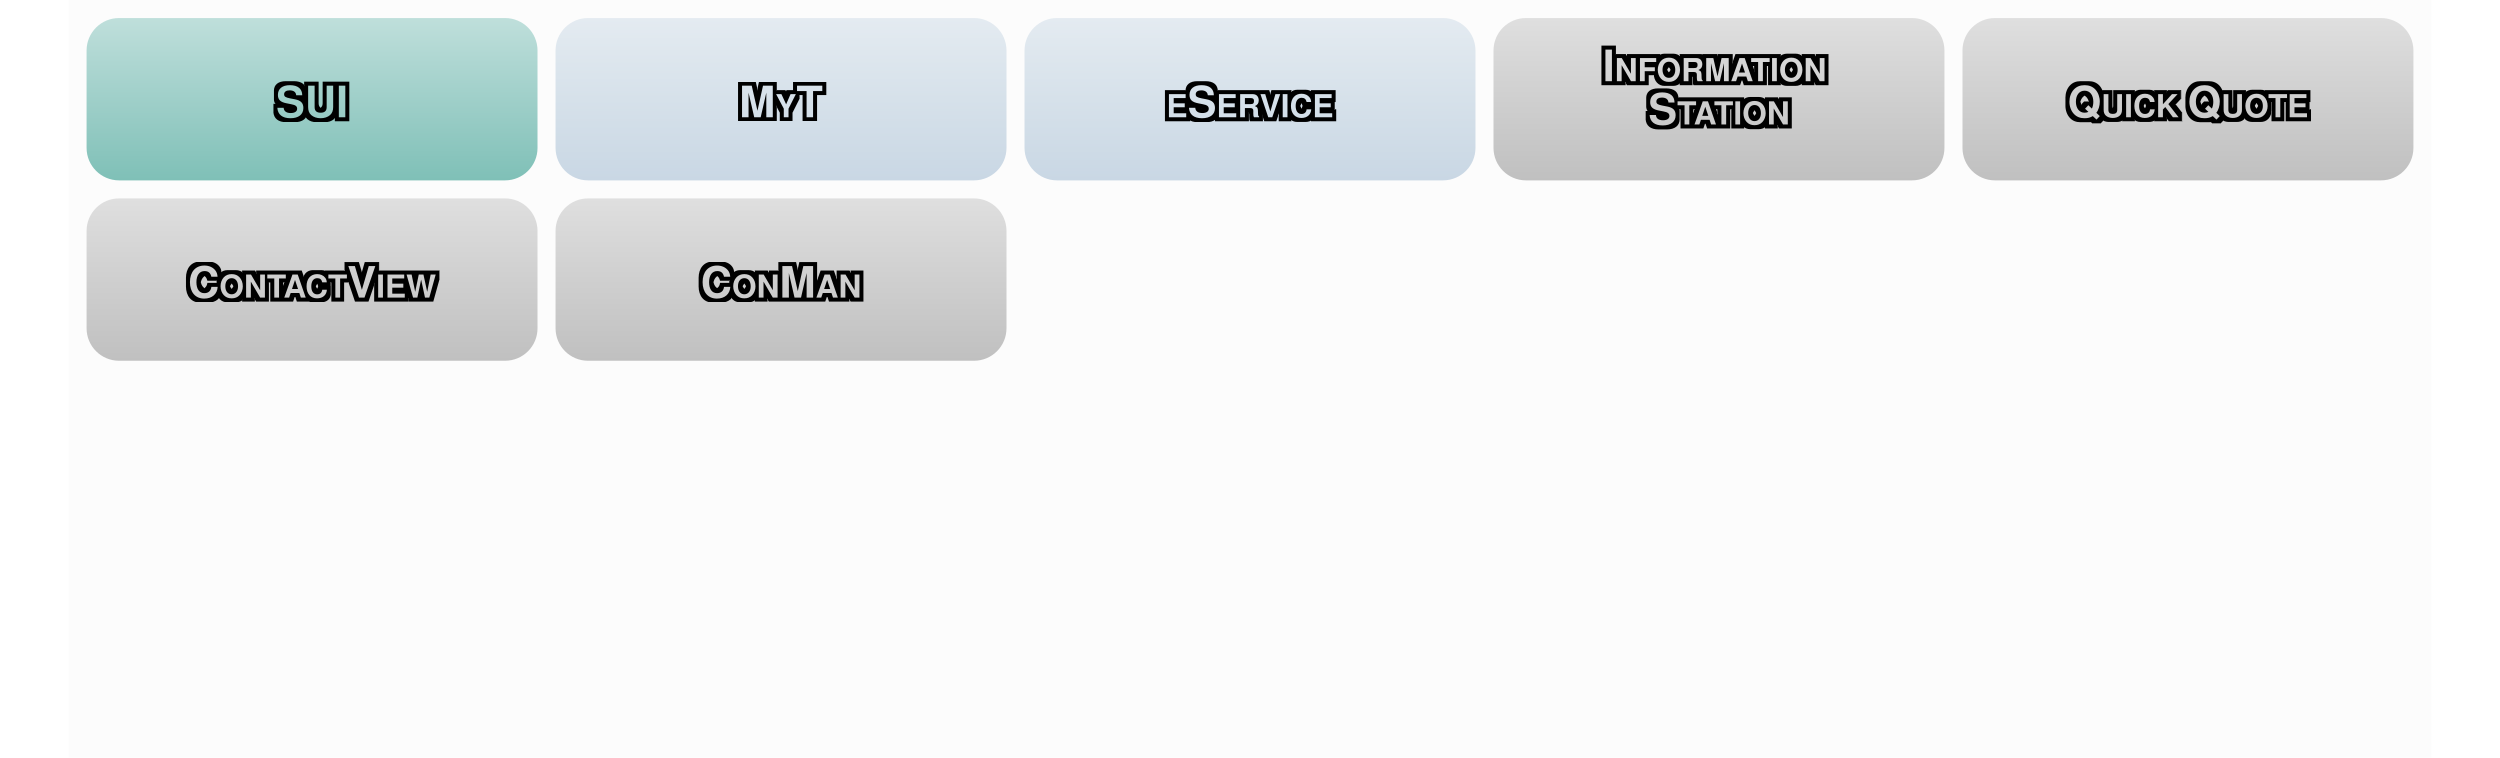
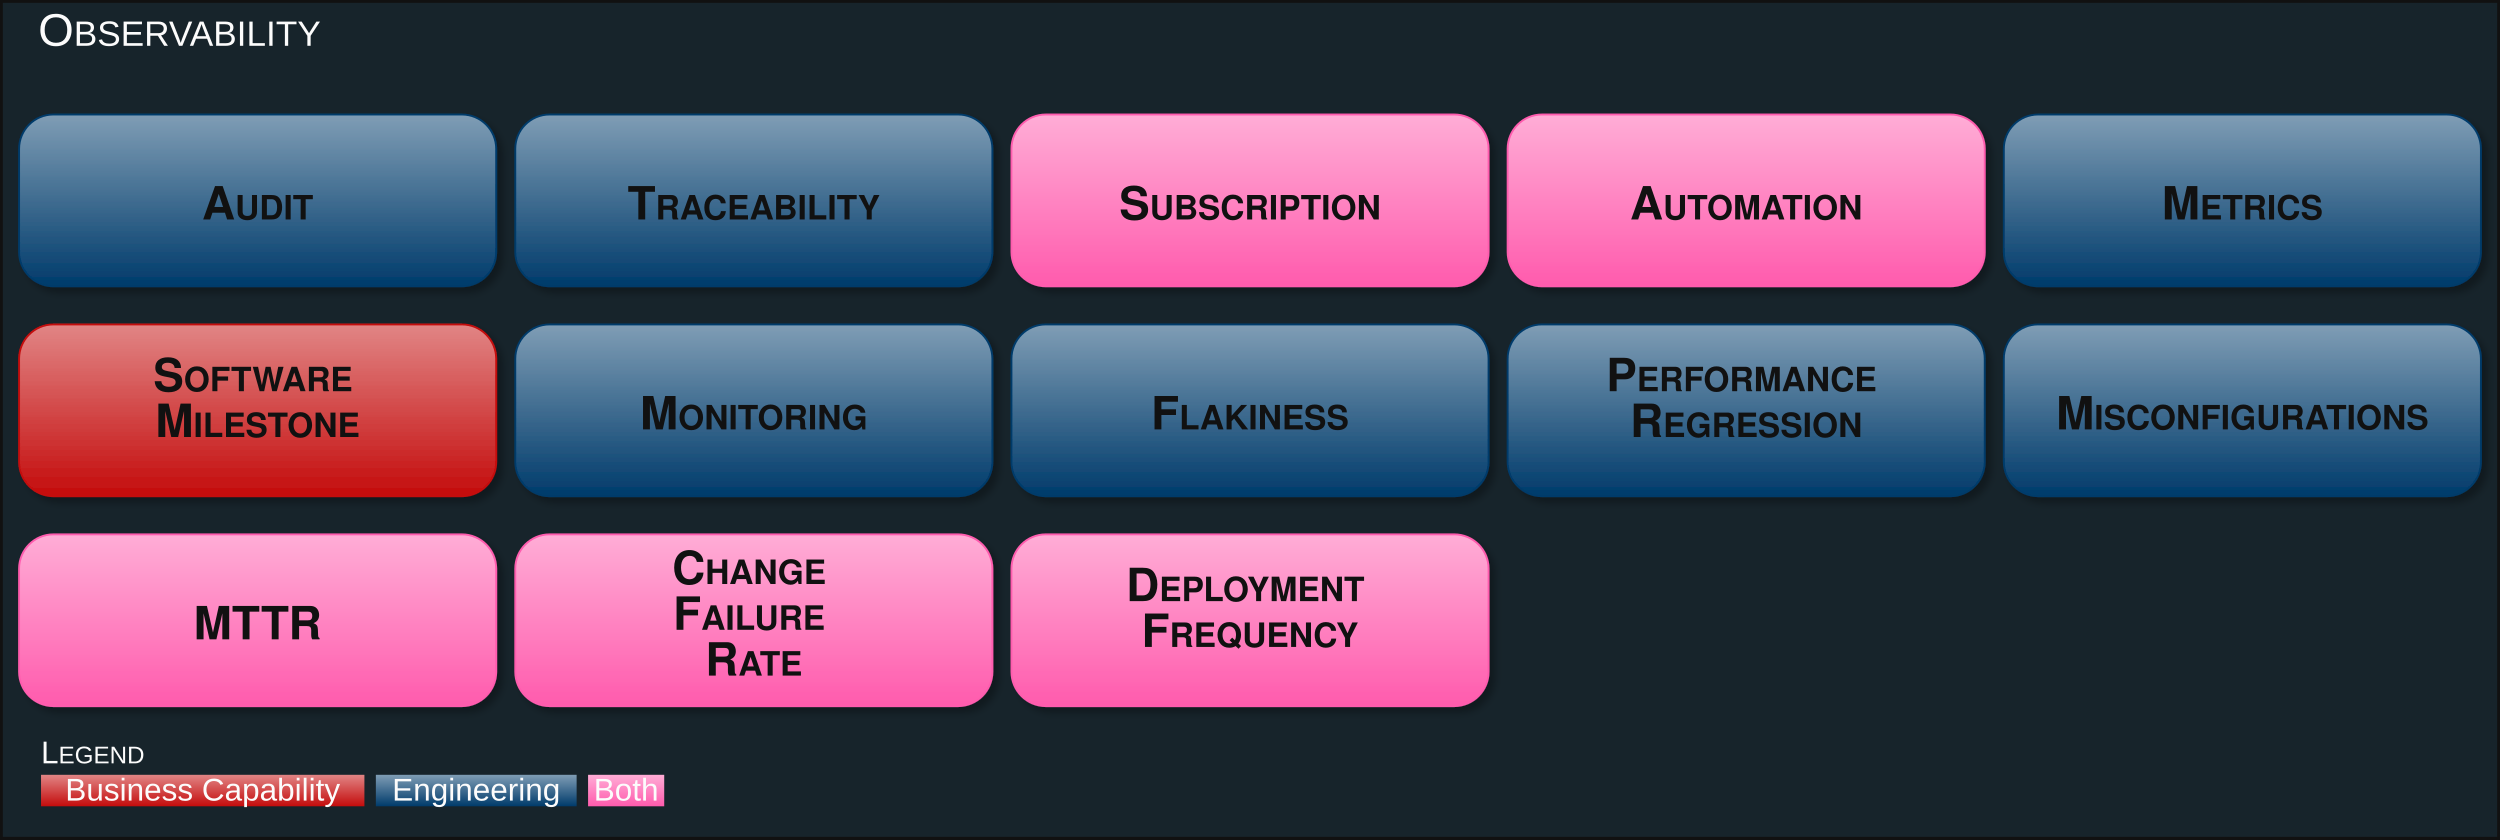
- <svg xmlns="http://www.w3.org/2000/svg" width="1320" height="400" viewBox="0 0 1310 420" id="diag">
+ <svg xmlns="http://www.w3.org/2000/svg" width="1310.0" height="440.0" viewBox="0 0 1310.0 440.0" id="diag_37cc8d01-f063-4623-ac65-058f365caa15">
  <defs>
+     <linearGradient id="grad_Business_Capability_37cc8d01-f063-4623-ac65-058f365caa15" x2="0%" y2="100%">
+       <stop class="stop1" offset="0%" stop-color="#e18585" />
+       <stop class="stop2" offset="100%" stop-color="hsl(0.0,88.5%,40.8%)" />
+     </linearGradient>
+     <linearGradient id="grad_Engineering_37cc8d01-f063-4623-ac65-058f365caa15" x2="0%" y2="100%">
+       <stop class="stop1" offset="0%" stop-color="#7f9db5" />
+       <stop class="stop2" offset="100%" stop-color="hsl(207.0,100.0%,21.0%)" />
+     </linearGradient>
+     <linearGradient id="grad_Both_37cc8d01-f063-4623-ac65-058f365caa15" x2="0%" y2="100%">
+       <stop class="stop1" offset="0%" stop-color="#ffadd6" />
+       <stop class="stop2" offset="100%" stop-color="hsl(330.0,100.0%,67.8%)" />
+     </linearGradient>
    <filter id="filter">
      <feMorphology in="SourceAlpha" operator="dilate" radius="2" result="OUTLINE" />
      <feComposite operator="out" in="OUTLINE" in2="SourceAlpha" />
    </filter>
    <filter id="poly" x="0" y="0" width="200%" height="200%">
      <feOffset result="offOut" in="SourceGraphic" dx="10" dy="15" />
      <feGaussianBlur result="blurOut" in="offOut" stdDeviation="5" />
      <feBlend in="SourceGraphic" in2="blurOut" mode="normal" />
    </filter>
    <filter id="shadow2">
      <feDropShadow dx="-0.8" dy="-0.8" stdDeviation="0" flood-color="pink" flood-opacity="0.5" />
    </filter>
    <style>
-             .shadowed {
-                 -webkit-filter: drop-shadow(3px 3px 2px rgba(0, 0, 0, .3));
-                 filter: drop-shadow(3px 3px 2px rgba(0, 0, 0, .3));
+             #diag_37cc8d01-f063-4623-ac65-058f365caa15 .shadowed {
+             -webkit-filter: drop-shadow( 3px 3px 2px rgba(0, 0, 0, .3));
+             filter: drop-shadow( 3px 3px 2px rgba(0, 0, 0, .3));
            }
+             #diag_37cc8d01-f063-4623-ac65-058f365caa15  .filtered {
+             filter: url(#filter);
+             fill: black;
+             font-family: 'Ultra', serif;
+             font-size: 100px;

-             .filtered {
-                 filter: url(#filter);
-                 fill: black;
-                 font-family: 'Ultra', serif;
-                 font-size: 100px;
+             }
+             #diag_37cc8d01-f063-4623-ac65-058f365caa15  .filtered-small {
+             filter: url(#filter);
+             fill: black;
+             font-family: 'Ultra', serif;
+             font-size: 14px;

            }

-             .filtered-small {
-                 filter: url(#filter);
-                 fill: black;
-                 font-family: 'Ultra', serif;
-                 font-size: 14px;
+             .glass:after,.glass:before{content:"";display:block;position:absolute}.glass{overflow:hidden;color:#fff;text-shadow:0
+             1px 2px rgba(0,0,0,.7);background-image:radial-gradient(circle at
+             center,rgba(0,167,225,.25),rgba(0,110,149,.5));box-shadow:0 5px 10px rgba(0,0,0,.75),inset 0 0 0 2px
+             rgba(0,0,0,.3),inset 0 -6px 6px -3px
+             rgba(0,129,174,.2);position:relative}.glass:after{background:rgba(0,167,225,.2);z-index:0;height:100%;width:100%;top:0;left:0;backdrop-filter:blur(3px)
+             saturate(400%);-webkit-backdrop-filter:blur(3px) saturate(400%)}.glass:before{width:calc(100% -
+             4px);height:35px;background-image:linear-gradient(rgba(255,255,255,.7),rgba(255,255,255,0));top:2px;left:2px;border-radius:30px
+             30px 200px 200px;opacity:.7}.glass:hover{text-shadow:0 1px 2px
+             rgba(0,0,0,.9)}.glass:hover:before{opacity:1}.glass:active{text-shadow:0 0 2px rgba(0,0,0,.9);box-shadow:0
+             3px 8px rgba(0,0,0,.75),inset 0 0 0 2px rgba(0,0,0,.3),inset 0 -6px 6px -3px
+             rgba(0,129,174,.2)}.glass:active:before{height:25px}

-             }
- 
-             .glass:after, .glass:before {
-                 content: "";
-                 display: block;
-                 position: absolute
-             }
- 
-             .glass {
-                 overflow: hidden;
-                 color: #fff;
-                 text-shadow: 0 1px 2px rgba(0, 0, 0, .7);
-                 background-image: radial-gradient(circle at center, rgba(0, 167, 225, .25), rgba(0, 110, 149, .5));
-                 box-shadow: 0 5px 10px rgba(0, 0, 0, .75), inset 0 0 0 2px rgba(0, 0, 0, .3), inset 0 -6px 6px -3px rgba(0, 129, 174, .2);
-                 position: relative
-             }
- 
-             .glass:after {
-                 background: rgba(0, 167, 225, .2);
-                 z-index: 0;
-                 height: 100%;
-                 width: 100%;
-                 top: 0;
-                 left: 0;
-                 backdrop-filter: blur(3px) saturate(400%);
-                 -webkit-backdrop-filter: blur(3px) saturate(400%)
-             }
- 
-             .glass:before {
-                 width: calc(100% -
-                 4px);
-                 height: 35px;
-                 background-image: linear-gradient(rgba(255, 255, 255, .7), rgba(255, 255, 255, 0));
-                 top: 2px;
-                 left: 2px;
-                 border-radius: 30px 30px 200px 200px;
-                 opacity: .7
-             }
- 
-             .glass:hover {
-                 text-shadow: 0 1px 2px rgba(0, 0, 0, .9)
-             }
- 
-             .glass:hover:before {
-                 opacity: 1
-             }
- 
-             .glass:active {
-                 text-shadow: 0 0 2px rgba(0, 0, 0, .9);
-                 box-shadow: 0 3px 8px rgba(0, 0, 0, .75), inset 0 0 0 2px rgba(0, 0, 0, .3), inset 0 -6px 6px -3px rgba(0, 129, 174, .2)
-             }
- 
-             .glass:active:before {
-                 height: 25px
-             }
- 
-             .boxText {
-                 font-size: 24px;
-                 font-family: 'Inter var', system-ui, 'Helvetica Neue', Helvetica, Arial, sans-serif;
-                 font-variant: small-caps;
-                 font-weight: bold;
-             }
- 
-             .main_pane {
-                 fill: #fcfcfc;
-             }
- 
-             @media (prefers-color-scheme: dark) {
-                 .main_pane {
-                     fill: #06133b;
-                 }
+             #diag_37cc8d01-f063-4623-ac65-058f365caa15  .boxText {
+             font-size:24px;
+             font-family: 'Inter var', system-ui, 'Helvetica Neue', Helvetica, Arial, sans-serif;
+             font-variant: small-caps;
+             font-weight: bold;
            }
        </style>
-     <linearGradient id="grad0" x2="0%" y2="100%">
-       <stop class="stop1" offset="0%" stop-color="#bfdfdb" />
-       <stop class="stop2" offset="50%" stop-color="#9fcfc9" />
-       <stop class="stop3" offset="100%" stop-color="#7fc0b7" />
-     </linearGradient>
-     <linearGradient id="grad1" x2="0%" y2="100%">
-       <stop class="stop1" offset="0%" stop-color="#c0e6a3" />
-       <stop class="stop2" offset="50%" stop-color="#a1d975" />
-       <stop class="stop3" offset="100%" stop-color="#82CD47" />
-     </linearGradient>
-     <linearGradient id="grad2" x2="0%" y2="100%">
-       <stop class="stop1" offset="0%" stop-color="#e4ebf1" />
-       <stop class="stop2" offset="50%" stop-color="#d6e1ea" />
-       <stop class="stop3" offset="100%" stop-color="#c9d7e4" />
-     </linearGradient>
-     <linearGradient id="grad3" x2="0%" y2="100%">
-       <stop class="stop1" offset="0%" stop-color="#dfdfdf" />
-       <stop class="stop2" offset="50%" stop-color="#cfcfcf" />
-       <stop class="stop3" offset="100%" stop-color="#c0c0c0" />
-     </linearGradient>
-     <rect id="bbox" width="250" height="90" ry="18" rx="18" />
+     <polygon id="ppoint" points="0,5 1.667,2.5 0,0 5,2.5" stroke-width="7" />
+     <rect id="bbox" class="shadowed" width="250" height="90" ry="18" rx="18" />
+     <path id="hconnector" d="M260,50.0 h34" stroke-width="3" stroke-linecap="round" stroke-linejoin="round" />
+     <path id="vconnector" d="M135,100 v34" stroke-width="3" stroke-linecap="round" stroke-linejoin="round" />
  </defs>
-   <g class="oddRow">
-     <rect class="main_pane" width="100%" height="100%" />
+   <rect width="100%" height="100%" fill="#17242b" stroke="#111111" stroke-width="3" />
+   <g transform="translate(0,0)">
    <g transform="translate(0,0)">
-       <use href="#bbox" x="10" y="10" fill="url(#grad0)" />
-       <text x="135" y="65" text-anchor="middle" class="filtered glass boxText">SUI</text>
+       <text x="20" y="24" text-anchor="start" font-size="24" font-family="Arial,DejaVu Sans,sans-serif" font-variant="small-caps" fill="#fcfcfc">Observability</text>
    </g>
-     <g transform="translate(260,0)">
-       <use href="#bbox" x="10" y="10" fill="url(#grad2)" />
-       <text x="135" y="65" text-anchor="middle" class="filtered glass boxText">MyT</text>
-     </g>
-     <g transform="translate(520,0)">
-       <use href="#bbox" x="10" y="10" fill="url(#grad2)" />
-       <text x="135" y="65" text-anchor="middle" class="filtered glass boxText">
-         <tspan x="135">eService</tspan>
-       </text>
-     </g>
-     <g transform="translate(780,0)">
-       <use href="#bbox" x="10" y="10" fill="url(#grad3)" />
-       <text x="135" y="45" text-anchor="middle" class="filtered glass boxText">
-         <tspan x="135">Information</tspan>
-         <tspan x="135" dy="24">Station</tspan>
-       </text>
-     </g>
-     <g transform="translate(1040,0)">
-       <use href="#bbox" x="10" y="10" fill="url(#grad3)" />
-       <text x="135" y="65" text-anchor="middle" class="filtered glass boxText">Quick Quote</text>
-     </g>
-   </g>
-   <g class="evenRow">
-     <g transform="translate(0,100)">
-       <use href="#bbox" x="10" y="10" fill="url(#grad3)" />
-       <text x="135" y="65" text-anchor="middle" class="filtered glass boxText">ContactView</text>
-     </g>
-     <g transform="translate(260,100)">
-       <use href="#bbox" x="10" y="10" fill="url(#grad3)" />
-       <text x="135" y="65" text-anchor="middle" class="filtered glass boxText">
-         <tspan x="135">ConMan</tspan>
-       </text>
+     <g transform="translate(0,50)">
+       <g transform="translate(0,0)">
+         <rect x="10" y="10" class="shadowed" width="250" height="90" ry="18" rx="18" style="fill: url(#grad_Engineering_37cc8d01-f063-4623-ac65-058f365caa15); stroke: #003b6b;stroke-width: 1;" />
+         <text x="135" fill="#111111" y="65" text-anchor="middle" style="fill:#111111; font-family: 'Ultra', serif;font-size:24px;font-family: 'Inter var', system-ui, 'Helvetica Neue', Helvetica, Arial, sans-serif;font-variant: small-caps;font-weight: bold;">
+           <tspan x="135">Audit</tspan>
+         </text>
+       </g>
+       <g transform="translate(260,0)">
+         <rect x="10" y="10" class="shadowed" width="250" height="90" ry="18" rx="18" style="fill: url(#grad_Engineering_37cc8d01-f063-4623-ac65-058f365caa15); stroke: #003b6b;stroke-width: 1;" />
+         <text x="135" fill="#111111" y="65" text-anchor="middle" style="fill:#111111; font-family: 'Ultra', serif;font-size:24px;font-family: 'Inter var', system-ui, 'Helvetica Neue', Helvetica, Arial, sans-serif;font-variant: small-caps;font-weight: bold;">
+           <tspan x="135">Traceability</tspan>
+         </text>
+       </g>
+       <g transform="translate(520,0)">
+         <rect x="10" y="10" class="shadowed" width="250" height="90" ry="18" rx="18" style="fill: url(#grad_Both_37cc8d01-f063-4623-ac65-058f365caa15); stroke: #FF5BAE;stroke-width: 1;" />
+         <text x="135" fill="#111111" y="65" text-anchor="middle" style="fill:#111111; font-family: 'Ultra', serif;font-size:24px;font-family: 'Inter var', system-ui, 'Helvetica Neue', Helvetica, Arial, sans-serif;font-variant: small-caps;font-weight: bold;">
+           <tspan x="135">Subscription</tspan>
+         </text>
+       </g>
+       <g transform="translate(780,0)">
+         <rect x="10" y="10" class="shadowed" width="250" height="90" ry="18" rx="18" style="fill: url(#grad_Both_37cc8d01-f063-4623-ac65-058f365caa15); stroke: #FF5BAE;stroke-width: 1;" />
+         <text x="135" fill="#111111" y="65" text-anchor="middle" style="fill:#111111; font-family: 'Ultra', serif;font-size:24px;font-family: 'Inter var', system-ui, 'Helvetica Neue', Helvetica, Arial, sans-serif;font-variant: small-caps;font-weight: bold;">
+           <tspan x="135">Automation</tspan>
+         </text>
+       </g>
+       <g transform="translate(1040,0)">
+         <rect x="10" y="10" class="shadowed" width="250" height="90" ry="18" rx="18" style="fill: url(#grad_Engineering_37cc8d01-f063-4623-ac65-058f365caa15); stroke: #003b6b;stroke-width: 1;" />
+         <text x="135" fill="#111111" y="65" text-anchor="middle" style="fill:#111111; font-family: 'Ultra', serif;font-size:24px;font-family: 'Inter var', system-ui, 'Helvetica Neue', Helvetica, Arial, sans-serif;font-variant: small-caps;font-weight: bold;">
+           <tspan x="135">Metrics</tspan>
+         </text>
+       </g>
+       <g transform="translate(0,110)">
+         <rect x="10" y="10" class="shadowed" width="250" height="90" ry="18" rx="18" style="fill: url(#grad_Business_Capability_37cc8d01-f063-4623-ac65-058f365caa15); stroke: #C40C0C;stroke-width: 1;" />
+         <text x="135" fill="#111111" y="45" text-anchor="middle" style="fill:#111111; font-family: 'Ultra', serif;font-size:24px;font-family: 'Inter var', system-ui, 'Helvetica Neue', Helvetica, Arial, sans-serif;font-variant: small-caps;font-weight: bold;">
+           <tspan x="135">Software</tspan>
+           <tspan x="135" dy="24">Milestone</tspan>
+         </text>
+       </g>
+       <g transform="translate(260,110)">
+         <rect x="10" y="10" class="shadowed" width="250" height="90" ry="18" rx="18" style="fill: url(#grad_Engineering_37cc8d01-f063-4623-ac65-058f365caa15); stroke: #003b6b;stroke-width: 1;" />
+         <text x="135" fill="#111111" y="65" text-anchor="middle" style="fill:#111111; font-family: 'Ultra', serif;font-size:24px;font-family: 'Inter var', system-ui, 'Helvetica Neue', Helvetica, Arial, sans-serif;font-variant: small-caps;font-weight: bold;">
+           <tspan x="135">Monitoring</tspan>
+         </text>
+       </g>
+       <g transform="translate(520,110)">
+         <rect x="10" y="10" class="shadowed" width="250" height="90" ry="18" rx="18" style="fill: url(#grad_Engineering_37cc8d01-f063-4623-ac65-058f365caa15); stroke: #003b6b;stroke-width: 1;" />
+         <text x="135" fill="#111111" y="65" text-anchor="middle" style="fill:#111111; font-family: 'Ultra', serif;font-size:24px;font-family: 'Inter var', system-ui, 'Helvetica Neue', Helvetica, Arial, sans-serif;font-variant: small-caps;font-weight: bold;">
+           <tspan x="135">Flakiness</tspan>
+         </text>
+       </g>
+       <g transform="translate(780,110)">
+         <rect x="10" y="10" class="shadowed" width="250" height="90" ry="18" rx="18" style="fill: url(#grad_Engineering_37cc8d01-f063-4623-ac65-058f365caa15); stroke: #003b6b;stroke-width: 1;" />
+         <text x="135" fill="#111111" y="45" text-anchor="middle" style="fill:#111111; font-family: 'Ultra', serif;font-size:24px;font-family: 'Inter var', system-ui, 'Helvetica Neue', Helvetica, Arial, sans-serif;font-variant: small-caps;font-weight: bold;">
+           <tspan x="135">Performance</tspan>
+           <tspan x="135" dy="24">Regression</tspan>
+         </text>
+       </g>
+       <g transform="translate(1040,110)">
+         <rect x="10" y="10" class="shadowed" width="250" height="90" ry="18" rx="18" style="fill: url(#grad_Engineering_37cc8d01-f063-4623-ac65-058f365caa15); stroke: #003b6b;stroke-width: 1;" />
+         <text x="135" fill="#111111" y="65" text-anchor="middle" style="fill:#111111; font-family: 'Ultra', serif;font-size:24px;font-family: 'Inter var', system-ui, 'Helvetica Neue', Helvetica, Arial, sans-serif;font-variant: small-caps;font-weight: bold;">
+           <tspan x="135">Misconfigurations</tspan>
+         </text>
+       </g>
+       <g transform="translate(0,220)">
+         <rect x="10" y="10" class="shadowed" width="250" height="90" ry="18" rx="18" style="fill: url(#grad_Both_37cc8d01-f063-4623-ac65-058f365caa15); stroke: #FF5BAE;stroke-width: 1;" />
+         <text x="135" fill="#111111" y="65" text-anchor="middle" style="fill:#111111; font-family: 'Ultra', serif;font-size:24px;font-family: 'Inter var', system-ui, 'Helvetica Neue', Helvetica, Arial, sans-serif;font-variant: small-caps;font-weight: bold;">
+           <tspan x="135">MTTR</tspan>
+         </text>
+       </g>
+       <g transform="translate(260,220)">
+         <rect x="10" y="10" class="shadowed" width="250" height="90" ry="18" rx="18" style="fill: url(#grad_Both_37cc8d01-f063-4623-ac65-058f365caa15); stroke: #FF5BAE;stroke-width: 1;" />
+         <text x="135" fill="#111111" y="36" text-anchor="middle" style="fill:#111111; font-family: 'Ultra', serif;font-size:24px;font-family: 'Inter var', system-ui, 'Helvetica Neue', Helvetica, Arial, sans-serif;font-variant: small-caps;font-weight: bold;">
+           <tspan x="135">Change</tspan>
+           <tspan x="135" dy="24">Failure</tspan>
+           <tspan x="135" dy="24">Rate</tspan>
+         </text>
+       </g>
+       <g transform="translate(520,220)">
+         <rect x="10" y="10" class="shadowed" width="250" height="90" ry="18" rx="18" style="fill: url(#grad_Both_37cc8d01-f063-4623-ac65-058f365caa15); stroke: #FF5BAE;stroke-width: 1;" />
+         <text x="135" fill="#111111" y="45" text-anchor="middle" style="fill:#111111; font-family: 'Ultra', serif;font-size:24px;font-family: 'Inter var', system-ui, 'Helvetica Neue', Helvetica, Arial, sans-serif;font-variant: small-caps;font-weight: bold;">
+           <tspan x="135">Deployment</tspan>
+           <tspan x="135" dy="24">Frequency</tspan>
+         </text>
+       </g>
+       <g transform="translate(20,350.0),scale(0.15)">
+         <text x="10" font-size="110" font-family="Arial,DejaVu Sans,sans-serif" font-variant="small-caps" fill="#fcfcfc">Legend</text>
+         <g transform="translate(10.0,40)" font-family="Arial,DejaVu Sans,sans-serif" font-size="110">
+           <rect x="0" y="0" width="1129.667" height="110" fill="url(#grad_Business_Capability_37cc8d01-f063-4623-ac65-058f365caa15)" />
+           <text text-anchor="middle" style="fill:#fcfcfc" x="564.833" y="90" textLength="1119.667">Business Capability</text>
+         </g>
+         <g transform="translate(1179.667,40)" font-family="Arial,DejaVu Sans,sans-serif" font-size="110">
+           <rect x="0" y="0" width="701.333" height="110" fill="url(#grad_Engineering_37cc8d01-f063-4623-ac65-058f365caa15)" />
+           <text text-anchor="middle" style="fill:#fcfcfc" x="350.667" y="90" textLength="691.333">Engineering</text>
+         </g>
+         <g transform="translate(1921,40)" font-family="Arial,DejaVu Sans,sans-serif" font-size="110">
+           <rect x="0" y="0" width="266" height="110" fill="url(#grad_Both_37cc8d01-f063-4623-ac65-058f365caa15)" />
+           <text text-anchor="middle" style="fill:#fcfcfc" x="133" y="90" textLength="256">Both</text>
+         </g>
+       </g>
    </g>
  </g>
</svg>
